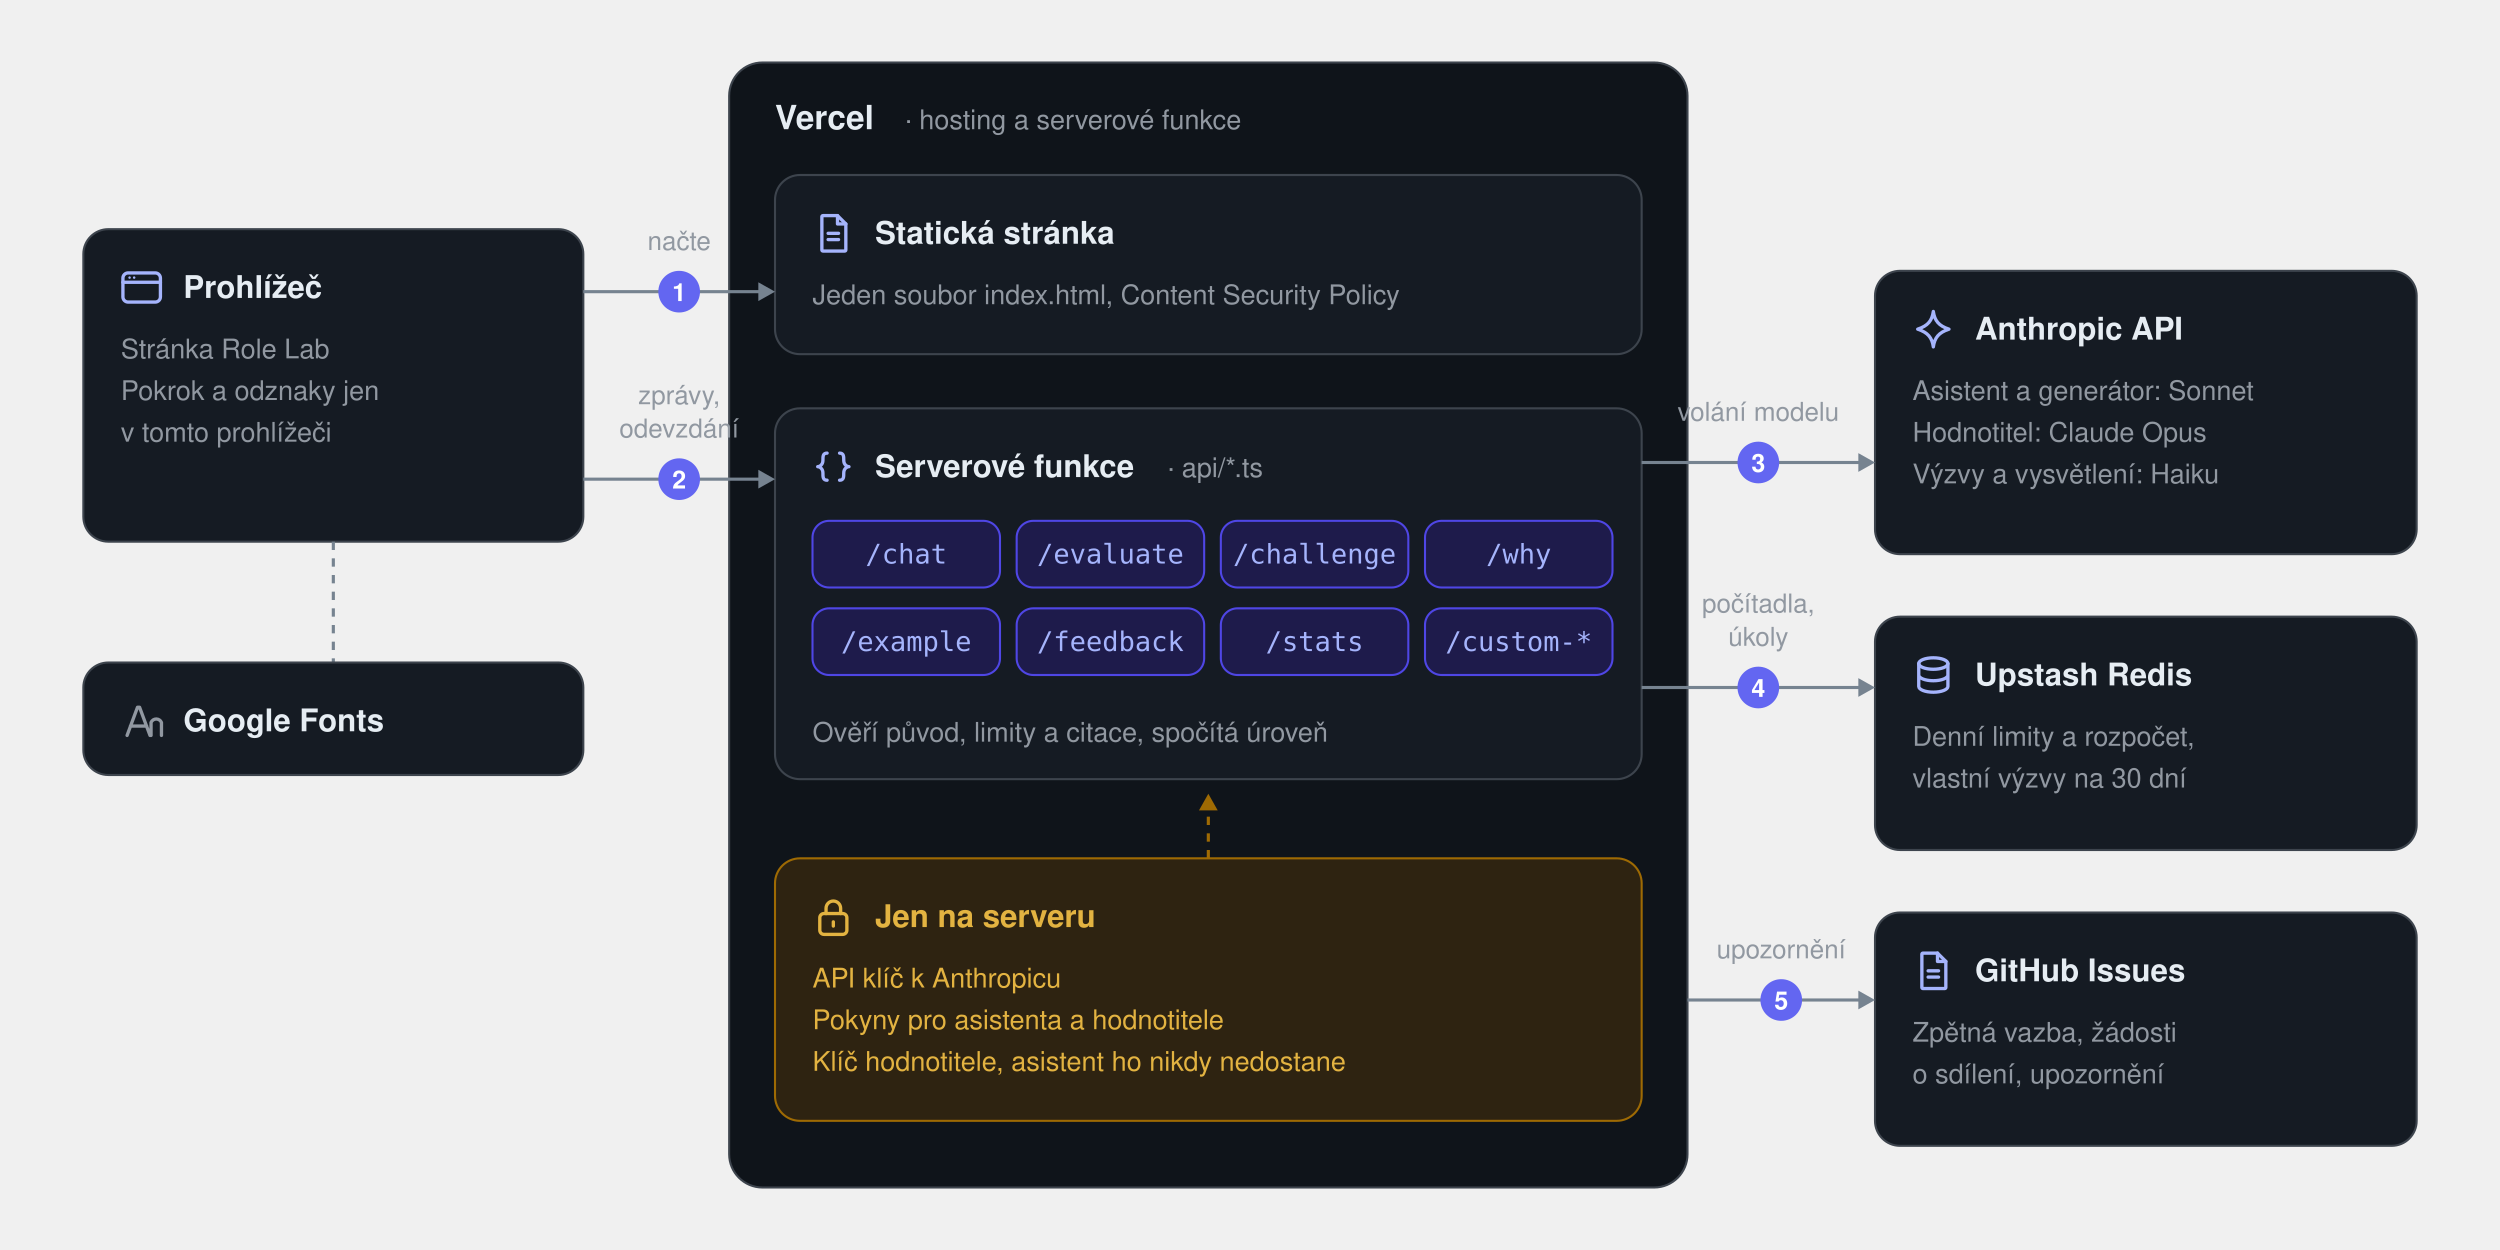
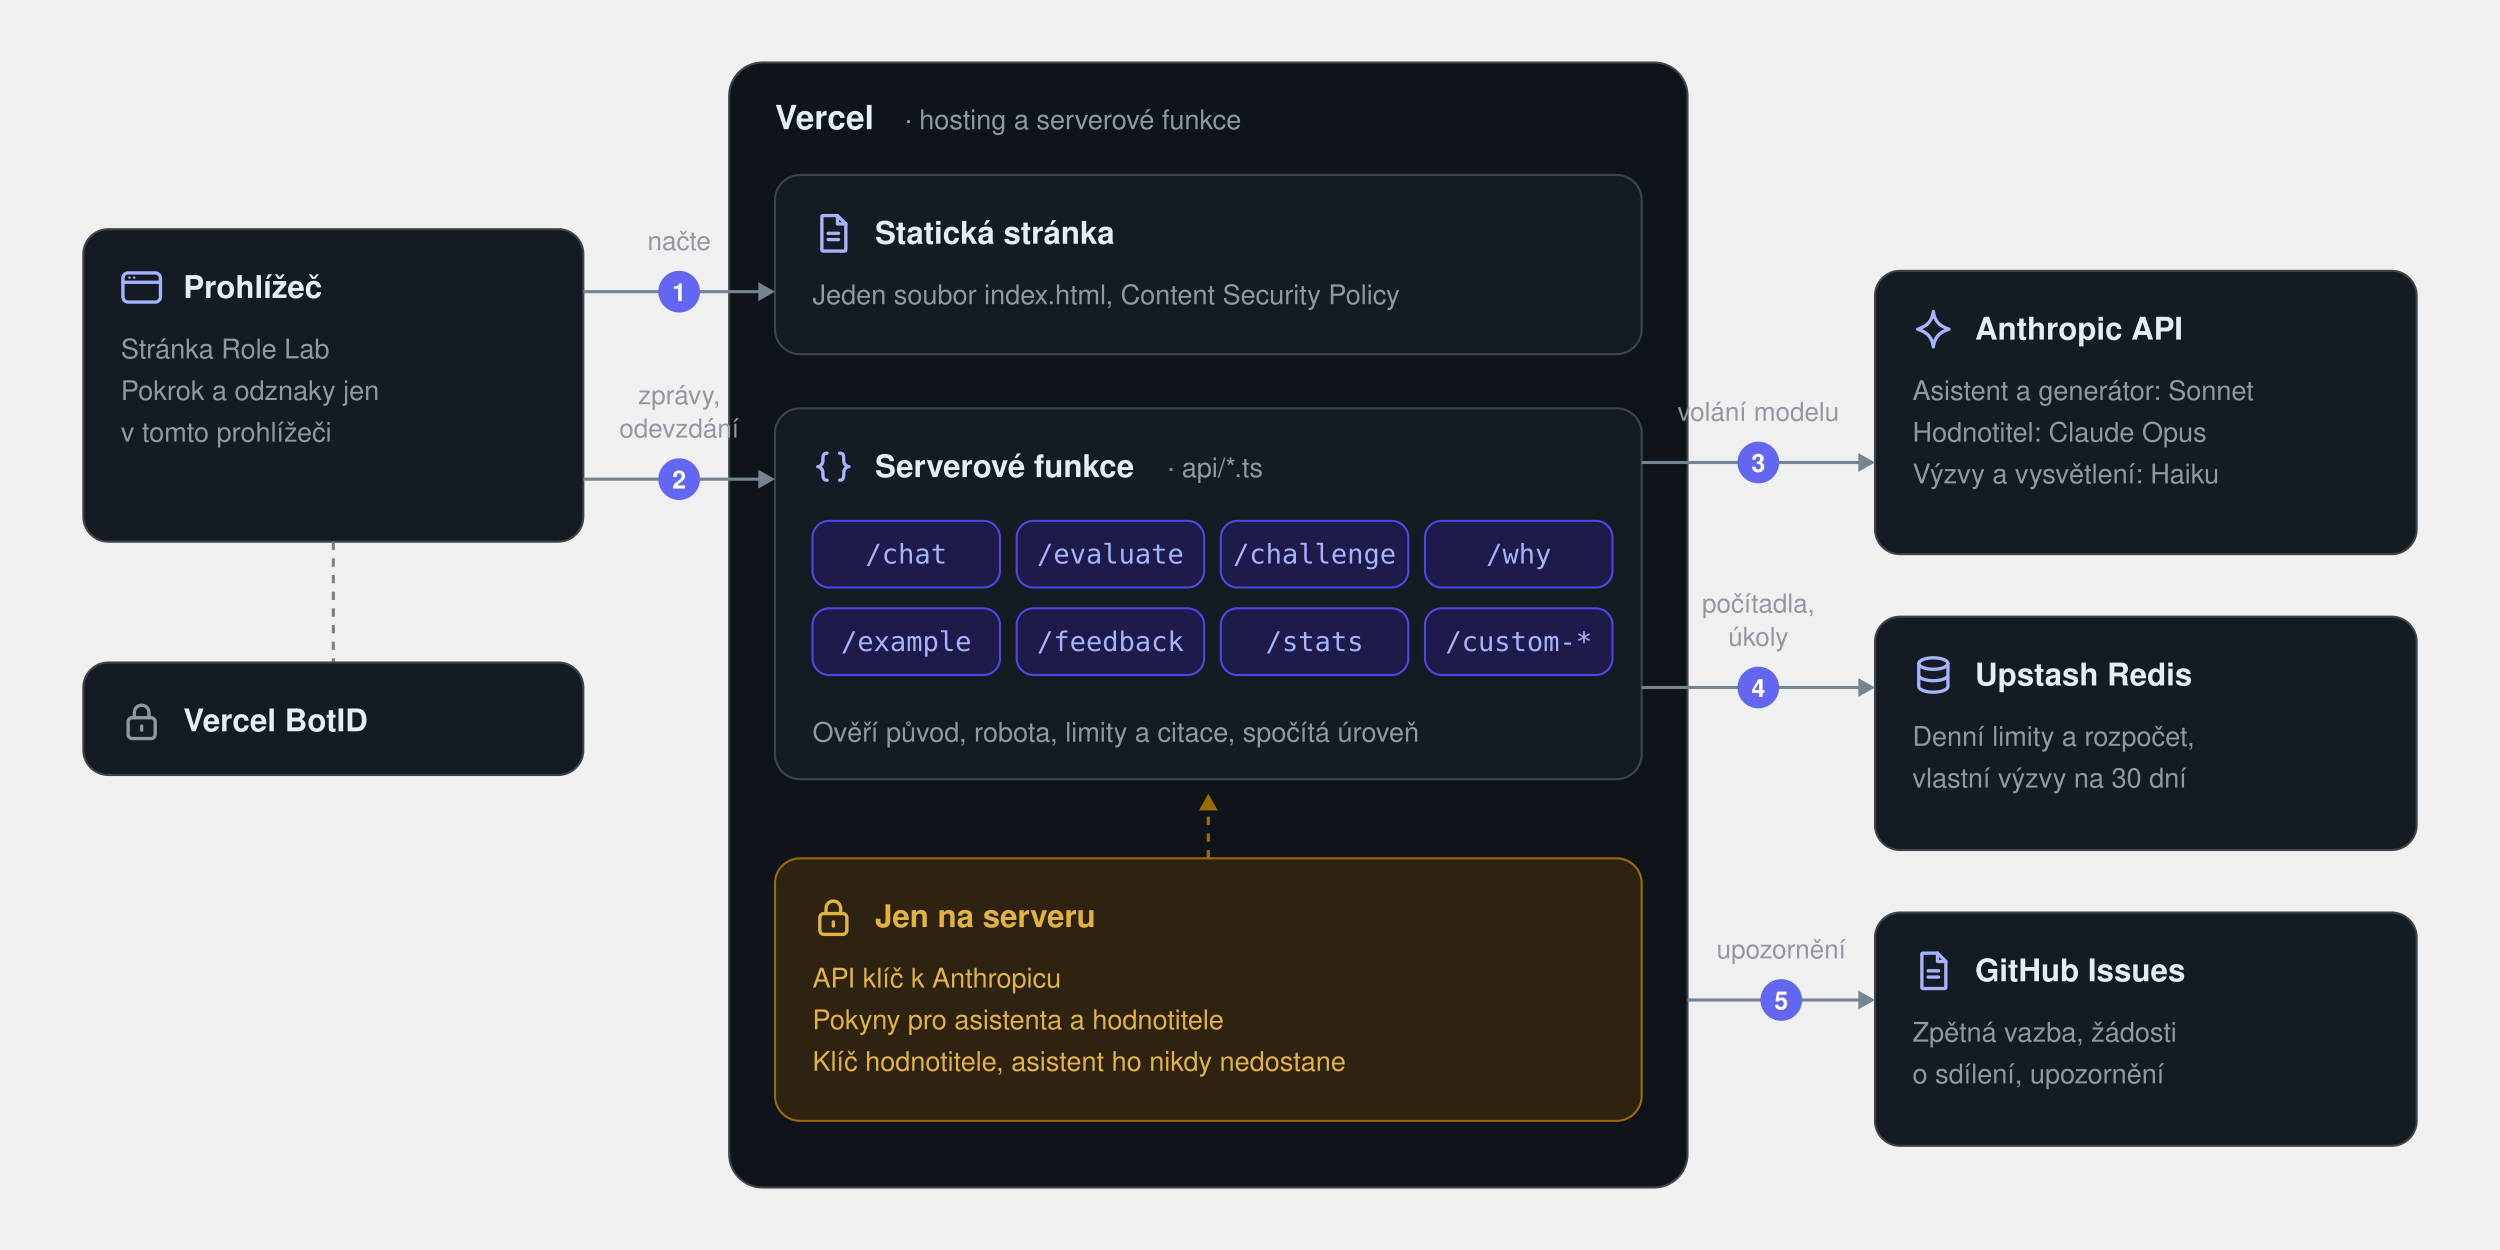
<svg xmlns="http://www.w3.org/2000/svg" width="1200" height="600" viewBox="0 0 1200 600" font-family="-apple-system, BlinkMacSystemFont, 'Segoe UI', Helvetica, Arial, sans-serif" role="img" aria-label="Schéma infrastruktury Role Lab: prohlížeč, Vercel se statickou stránkou a serverovými funkcemi, Anthropic API, Upstash Redis a GitHub Issues">
  <rect x="40" y="110" width="240" height="150" rx="12" fill="#151b23" stroke="#3d444d" />
  <g transform="translate(58 128)" fill="none" stroke="#a5b4fc" stroke-width="1.6" stroke-linecap="round" stroke-linejoin="round" color="#a5b4fc">
    <rect x="1" y="3" width="18" height="14" rx="2.5" />
    <path d="M1 7.5h18" />
    <circle cx="4.2" cy="5.25" r=".6" fill="currentColor" stroke="none" />
    <circle cx="6.4" cy="5.25" r=".6" fill="currentColor" stroke="none" />
  </g>
  <text x="88" y="143" font-size="15" font-weight="600" fill="#e6edf3" text-anchor="start">Prohlížeč</text>
  <text x="58" y="172" font-size="13" font-weight="400" fill="#9198a1" text-anchor="start">Stránka Role Lab</text>
  <text x="58" y="192" font-size="13" font-weight="400" fill="#9198a1" text-anchor="start">Pokrok a odznaky jen</text>
  <text x="58" y="212" font-size="13" font-weight="400" fill="#9198a1" text-anchor="start">v tomto prohlížeči</text>
  <path d="M160 260V318" stroke="#768390" stroke-width="1.5" stroke-dasharray="4 4" />
  <rect x="40" y="318" width="240" height="54" rx="12" fill="#151b23" stroke="#3d444d" />
  <g transform="translate(58 336)" fill="none" stroke="#9198a1" stroke-width="1.6" stroke-linecap="round" stroke-linejoin="round" color="#9198a1">
-     <path d="M3 17 8 3.5h1L14 17M4.6 12.5h7.8M14.5 17v-6.2a2.7 2.7 0 0 1 5 0V17" />
+     <rect x="3.5" y="8.5" width="13" height="10" rx="2" />
+     <path d="M6.5 8.5V6a3.5 3.5 0 0 1 7 0v2.5M10 12.5v2" />
  </g>
-   <text x="88" y="351" font-size="15" font-weight="600" fill="#e6edf3" text-anchor="start">Google Fonts</text>
+   <text x="88" y="351" font-size="15" font-weight="600" fill="#e6edf3" text-anchor="start">Vercel BotID</text>
  <rect x="350" y="30" width="460" height="540" rx="16" fill="#0f141a" stroke="#3d444d" />
  <text x="372" y="62" font-size="16" font-weight="700" fill="#e6edf3" text-anchor="start">Vercel</text>
  <text x="434" y="62" font-size="13" font-weight="400" fill="#9198a1" text-anchor="start">· hosting a serverové funkce</text>
  <rect x="372" y="84" width="416" height="86" rx="12" fill="#151b23" stroke="#3d444d" />
  <g transform="translate(390 102)" fill="none" stroke="#a5b4fc" stroke-width="1.6" stroke-linecap="round" stroke-linejoin="round" color="#a5b4fc">
    <path d="M5 1.5h7l4 4V18a.5.5 0 0 1-.5.5h-10.5A.5.5 0 0 1 4.5 18V2a.5.5 0 0 1 .5-.5z" />
    <path d="M12 1.5V5.5h4M7.5 10h5M7.5 13h5" />
  </g>
  <text x="420" y="117" font-size="15" font-weight="600" fill="#e6edf3" text-anchor="start">Statická stránka</text>
  <text x="390" y="146" font-size="13" font-weight="400" fill="#9198a1" text-anchor="start">Jeden soubor index.html, Content Security Policy</text>
  <rect x="372" y="196" width="416" height="178" rx="12" fill="#151b23" stroke="#3d444d" />
  <g transform="translate(390 214)" fill="none" stroke="#a5b4fc" stroke-width="1.6" stroke-linecap="round" stroke-linejoin="round" color="#a5b4fc">
    <path d="M7 3.5C5 3.5 5 5 5 7s-1.5 3-2.5 3C3.5 10 5 11 5 13s0 3.5 2 3.5M13 3.5c2 0 2 1.5 2 3.5s1.5 3 2.5 3c-1 0-2.5 1-2.5 3s0 3.5-2 3.5" />
  </g>
  <text x="420" y="229" font-size="15" font-weight="600" fill="#e6edf3" text-anchor="start">Serverové funkce</text>
  <text x="560" y="229" font-size="13" font-weight="400" fill="#9198a1" text-anchor="start">· api/*.ts</text>
  <rect x="390" y="250" width="90" height="32" rx="8" fill="#1e1b4b" stroke="#4f46e5" />
  <text x="435" y="270.5" font-size="13" font-family="ui-monospace, SFMono-Regular, Menlo, Consolas, monospace" fill="#a5b4fc" text-anchor="middle">/chat</text>
  <rect x="488" y="250" width="90" height="32" rx="8" fill="#1e1b4b" stroke="#4f46e5" />
  <text x="533" y="270.5" font-size="13" font-family="ui-monospace, SFMono-Regular, Menlo, Consolas, monospace" fill="#a5b4fc" text-anchor="middle">/evaluate</text>
  <rect x="586" y="250" width="90" height="32" rx="8" fill="#1e1b4b" stroke="#4f46e5" />
  <text x="631" y="270.5" font-size="13" font-family="ui-monospace, SFMono-Regular, Menlo, Consolas, monospace" fill="#a5b4fc" text-anchor="middle">/challenge</text>
  <rect x="684" y="250" width="90" height="32" rx="8" fill="#1e1b4b" stroke="#4f46e5" />
  <text x="729" y="270.5" font-size="13" font-family="ui-monospace, SFMono-Regular, Menlo, Consolas, monospace" fill="#a5b4fc" text-anchor="middle">/why</text>
  <rect x="390" y="292" width="90" height="32" rx="8" fill="#1e1b4b" stroke="#4f46e5" />
  <text x="435" y="312.5" font-size="13" font-family="ui-monospace, SFMono-Regular, Menlo, Consolas, monospace" fill="#a5b4fc" text-anchor="middle">/example</text>
  <rect x="488" y="292" width="90" height="32" rx="8" fill="#1e1b4b" stroke="#4f46e5" />
  <text x="533" y="312.5" font-size="13" font-family="ui-monospace, SFMono-Regular, Menlo, Consolas, monospace" fill="#a5b4fc" text-anchor="middle">/feedback</text>
  <rect x="586" y="292" width="90" height="32" rx="8" fill="#1e1b4b" stroke="#4f46e5" />
  <text x="631" y="312.5" font-size="13" font-family="ui-monospace, SFMono-Regular, Menlo, Consolas, monospace" fill="#a5b4fc" text-anchor="middle">/stats</text>
  <rect x="684" y="292" width="90" height="32" rx="8" fill="#1e1b4b" stroke="#4f46e5" />
  <text x="729" y="312.5" font-size="13" font-family="ui-monospace, SFMono-Regular, Menlo, Consolas, monospace" fill="#a5b4fc" text-anchor="middle">/custom-*</text>
-   <text x="390" y="356" font-size="13" font-weight="400" fill="#9198a1" text-anchor="start">Ověří původ, limity a citace, spočítá úroveň</text>
+   <text x="390" y="356" font-size="13" font-weight="400" fill="#9198a1" text-anchor="start">Ověří původ, robota, limity a citace, spočítá úroveň</text>
  <path d="M580 412V382" stroke="#9e6a03" stroke-width="1.5" stroke-dasharray="4 4" />
  <path d="M575.5 389L580 381L584.5 389z" fill="#9e6a03" />
  <rect x="372" y="412" width="416" height="126" rx="12" fill="#2e2311" stroke="#9e6a03" />
  <g transform="translate(390 430)" fill="none" stroke="#e3b341" stroke-width="1.6" stroke-linecap="round" stroke-linejoin="round" color="#e3b341">
    <rect x="3.5" y="8.5" width="13" height="10" rx="2" />
    <path d="M6.5 8.5V6a3.5 3.5 0 0 1 7 0v2.5M10 12.5v2" />
  </g>
  <text x="420" y="445" font-size="15" font-weight="600" fill="#e3b341" text-anchor="start">Jen na serveru</text>
  <text x="390" y="474" font-size="13" font-weight="400" fill="#e3b341" text-anchor="start">API klíč k Anthropicu</text>
  <text x="390" y="494" font-size="13" font-weight="400" fill="#e3b341" text-anchor="start">Pokyny pro asistenta a hodnotitele</text>
  <text x="390" y="514" font-size="13" font-weight="400" fill="#e3b341" text-anchor="start">Klíč hodnotitele, asistent ho nikdy nedostane</text>
  <rect x="900" y="130" width="260" height="136" rx="12" fill="#151b23" stroke="#3d444d" />
  <g transform="translate(918 148)" fill="none" stroke="#a5b4fc" stroke-width="1.6" stroke-linecap="round" stroke-linejoin="round" color="#a5b4fc">
    <path d="M10 1.5c.6 4.4 2.6 6.9 7.5 8.5-4.9 1.6-6.9 4.1-7.5 8.5-.6-4.4-2.6-6.9-7.5-8.5 4.9-1.6 6.9-4.1 7.5-8.5z" />
  </g>
  <text x="948" y="163" font-size="15" font-weight="600" fill="#e6edf3" text-anchor="start">Anthropic API</text>
  <text x="918" y="192" font-size="13" font-weight="400" fill="#9198a1" text-anchor="start">Asistent a generátor: Sonnet</text>
  <text x="918" y="212" font-size="13" font-weight="400" fill="#9198a1" text-anchor="start">Hodnotitel: Claude Opus</text>
  <text x="918" y="232" font-size="13" font-weight="400" fill="#9198a1" text-anchor="start">Výzvy a vysvětlení: Haiku</text>
  <rect x="900" y="296" width="260" height="112" rx="12" fill="#151b23" stroke="#3d444d" />
  <g transform="translate(918 314)" fill="none" stroke="#a5b4fc" stroke-width="1.6" stroke-linecap="round" stroke-linejoin="round" color="#a5b4fc">
    <ellipse cx="10" cy="4.5" rx="7" ry="2.75" />
    <path d="M3 4.5v11c0 1.5 3.1 2.75 7 2.75s7-1.25 7-2.75v-11M3 10c0 1.5 3.1 2.75 7 2.75s7-1.25 7-2.75" />
  </g>
  <text x="948" y="329" font-size="15" font-weight="600" fill="#e6edf3" text-anchor="start">Upstash Redis</text>
  <text x="918" y="358" font-size="13" font-weight="400" fill="#9198a1" text-anchor="start">Denní limity a rozpočet,</text>
  <text x="918" y="378" font-size="13" font-weight="400" fill="#9198a1" text-anchor="start">vlastní výzvy na 30 dní</text>
  <rect x="900" y="438" width="260" height="112" rx="12" fill="#151b23" stroke="#3d444d" />
  <g transform="translate(918 456)" fill="none" stroke="#a5b4fc" stroke-width="1.6" stroke-linecap="round" stroke-linejoin="round" color="#a5b4fc">
    <path d="M5 1.5h7l4 4V18a.5.5 0 0 1-.5.5h-10.5A.5.5 0 0 1 4.5 18V2a.5.5 0 0 1 .5-.5z" />
    <path d="M12 1.5V5.5h4M7.5 10h5M7.5 13h5" />
  </g>
  <text x="948" y="471" font-size="15" font-weight="600" fill="#e6edf3" text-anchor="start">GitHub Issues</text>
  <text x="918" y="500" font-size="13" font-weight="400" fill="#9198a1" text-anchor="start">Zpětná vazba, žádosti</text>
  <text x="918" y="520" font-size="13" font-weight="400" fill="#9198a1" text-anchor="start">o sdílení, upozornění</text>
  <path d="M280 140H365" stroke="#768390" stroke-width="1.5" fill="none" />
  <path d="M364 135.5L372 140L364 144.5z" fill="#768390" />
  <circle cx="326" cy="140" r="10" fill="#6366f1" />
  <text x="326" y="144.5" font-size="12" font-weight="700" fill="#ffffff" text-anchor="middle">1</text>
  <text x="326" y="120" font-size="12.5" font-weight="400" fill="#9198a1" text-anchor="middle">načte</text>
  <path d="M280 230H365" stroke="#768390" stroke-width="1.5" fill="none" />
  <path d="M364 225.5L372 230L364 234.5z" fill="#768390" />
  <circle cx="326" cy="230" r="10" fill="#6366f1" />
  <text x="326" y="234.5" font-size="12" font-weight="700" fill="#ffffff" text-anchor="middle">2</text>
  <text x="326" y="194" font-size="12.5" font-weight="400" fill="#9198a1" text-anchor="middle">zprávy,</text>
  <text x="326" y="210" font-size="12.5" font-weight="400" fill="#9198a1" text-anchor="middle">odevzdání</text>
  <path d="M788 222H893" stroke="#768390" stroke-width="1.5" fill="none" />
  <path d="M892 217.5L900 222L892 226.5z" fill="#768390" />
  <circle cx="844" cy="222" r="10" fill="#6366f1" />
  <text x="844" y="226.5" font-size="12" font-weight="700" fill="#ffffff" text-anchor="middle">3</text>
  <text x="844" y="202" font-size="12.5" font-weight="400" fill="#9198a1" text-anchor="middle">volání modelu</text>
  <path d="M788 330H893" stroke="#768390" stroke-width="1.5" fill="none" />
  <path d="M892 325.5L900 330L892 334.5z" fill="#768390" />
  <circle cx="844" cy="330" r="10" fill="#6366f1" />
  <text x="844" y="334.5" font-size="12" font-weight="700" fill="#ffffff" text-anchor="middle">4</text>
  <text x="844" y="294" font-size="12.5" font-weight="400" fill="#9198a1" text-anchor="middle">počítadla,</text>
  <text x="844" y="310" font-size="12.5" font-weight="400" fill="#9198a1" text-anchor="middle">úkoly</text>
  <path d="M810 480H893" stroke="#768390" stroke-width="1.5" fill="none" />
  <path d="M892 475.5L900 480L892 484.5z" fill="#768390" />
  <circle cx="855" cy="480" r="10" fill="#6366f1" />
  <text x="855" y="484.5" font-size="12" font-weight="700" fill="#ffffff" text-anchor="middle">5</text>
  <text x="855" y="460" font-size="12.5" font-weight="400" fill="#9198a1" text-anchor="middle">upozornění</text>
</svg>
